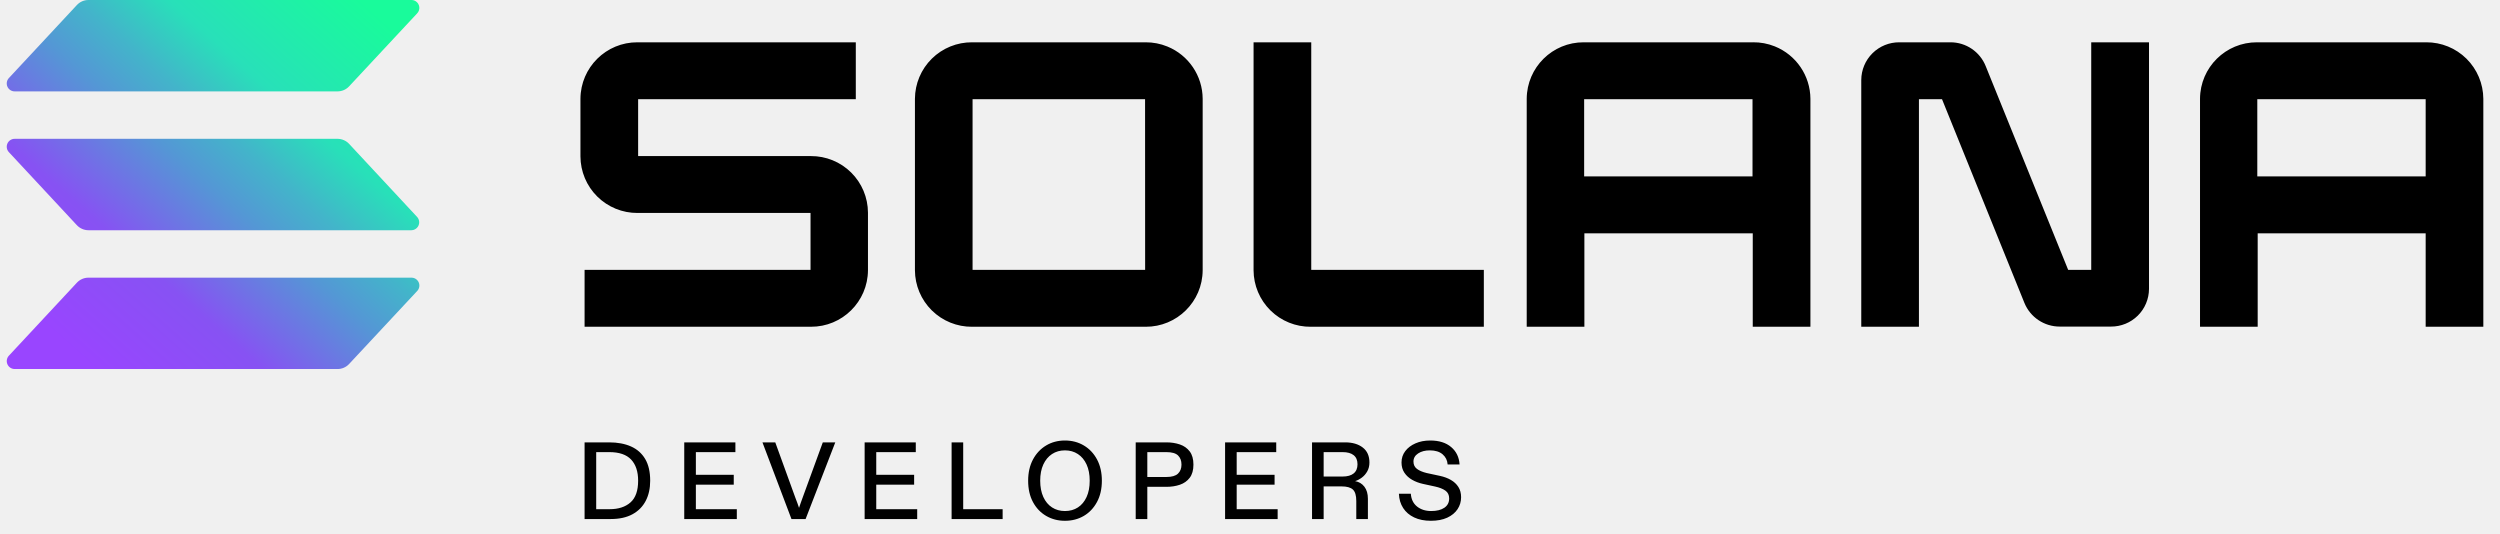
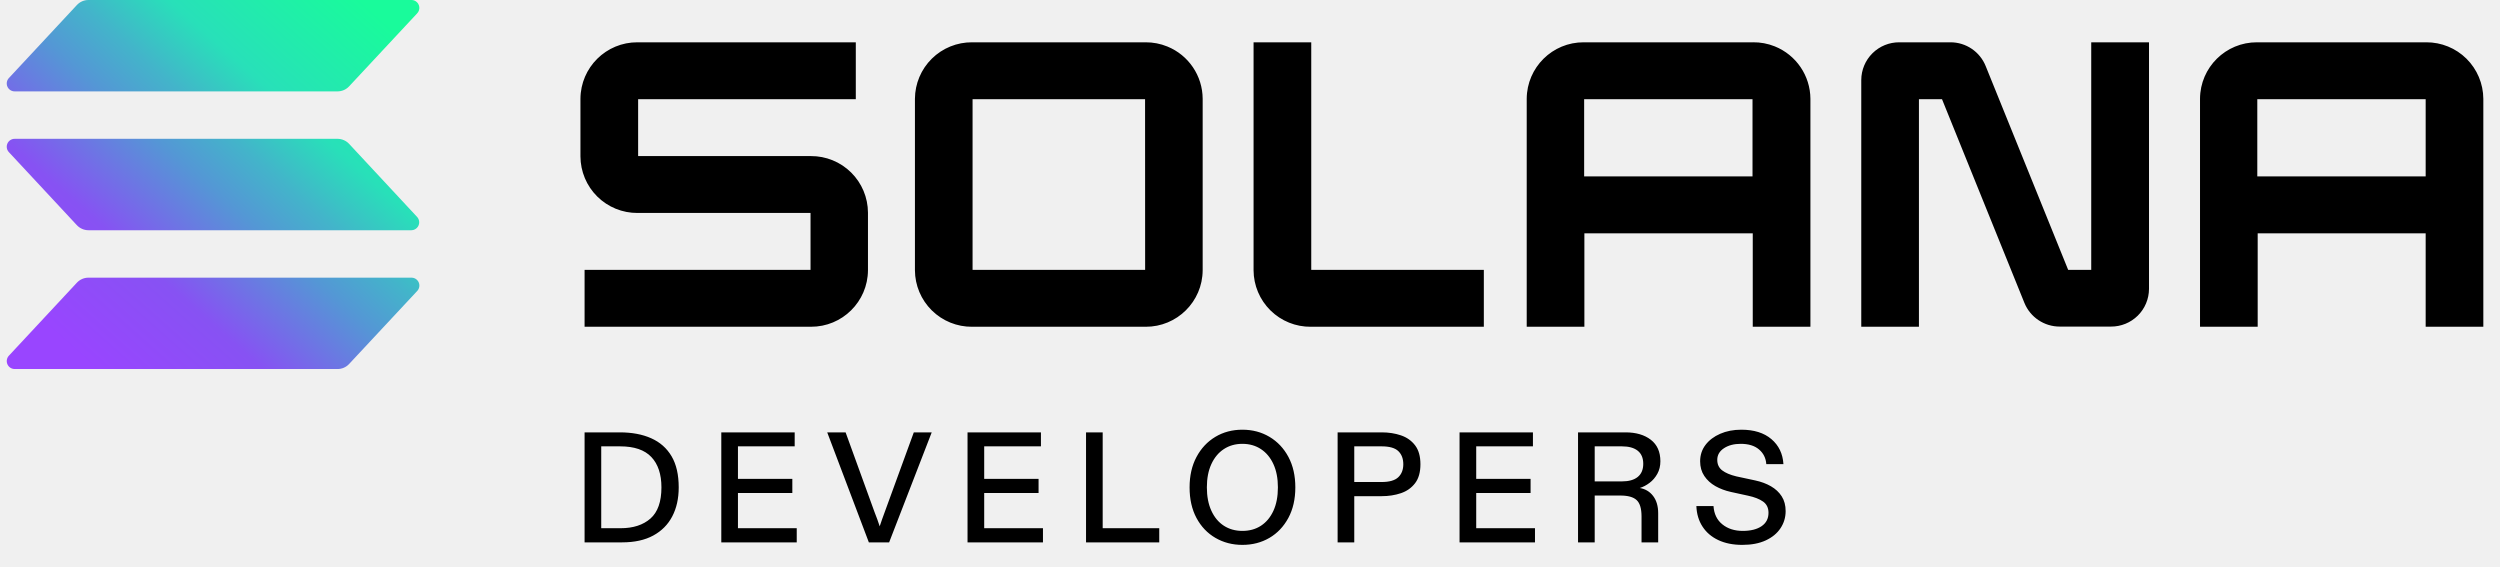
- <svg xmlns="http://www.w3.org/2000/svg" width="150" height="32" viewBox="0 0 150 32" fill="none" role="img" aria-label="Solana Developers">
+ <svg xmlns="http://www.w3.org/2000/svg" width="150" height="34" viewBox="0 0 150 34" fill="none" role="img" aria-label="Solana Developers">
  <mask id="kw92m5ht" width="150" height="23" x="0" y="0" maskUnits="userSpaceOnUse" style="mask-type:luminance">
    <path fill="#fff" d="M0 0h150v22.142H0V0Z" />
  </mask>
  <g mask="url(#kw92m5ht)">
    <path fill="url(#pn47x3vj)" d="m25.033 17.458-4.087 4.382a.945.945 0 0 1-.692.302H.879a.476.476 0 0 1-.348-.798l4.082-4.382a.946.946 0 0 1 .692-.302H24.68a.473.473 0 0 1 .353.798Zm-4.087-8.827a.955.955 0 0 0-.692-.302H.879a.475.475 0 0 0-.348.798l4.082 4.385a.956.956 0 0 0 .692.302H24.68a.476.476 0 0 0 .346-.798l-4.08-4.385ZM.879 5.483h19.375a.945.945 0 0 0 .692-.302L25.033.798a.475.475 0 0 0-.09-.724A.473.473 0 0 0 24.68 0H5.305a.946.946 0 0 0-.692.302L.531 4.685a.475.475 0 0 0 .348.798Z" />
    <path fill="#000000" d="M48.653 9.365H38.288V5.95h13.06V2.538H38.252a3.407 3.407 0 0 0-3.425 3.388v3.46a3.406 3.406 0 0 0 3.425 3.392h10.38v3.414H35.075v3.413h13.578a3.408 3.408 0 0 0 3.425-3.388v-3.46a3.406 3.406 0 0 0-3.425-3.392Zm20.08-6.827H58.33a3.407 3.407 0 0 0-3.434 3.388v10.291a3.405 3.405 0 0 0 3.434 3.389h10.405a3.407 3.407 0 0 0 3.425-3.389V5.926a3.403 3.403 0 0 0-2.12-3.136 3.406 3.406 0 0 0-1.305-.252Zm-.025 13.654H58.354V5.952h10.35l.004 10.24Zm36.468-13.654H95.028a3.407 3.407 0 0 0-3.425 3.388v13.68h3.46v-5.607h10.102v5.607h3.46V5.926a3.413 3.413 0 0 0-2.136-3.143 3.408 3.408 0 0 0-1.313-.246Zm-.025 8.047H95.049V5.951h10.102v4.634Zm40.424-8.047h-10.149a3.406 3.406 0 0 0-3.425 3.388v13.68h3.46v-5.607h10.079v5.607H149V5.926a3.416 3.416 0 0 0-1.011-2.403 3.407 3.407 0 0 0-2.414-.985Zm-.035 8.047h-10.102V5.951h10.102v4.634Zm-20.066 5.607h-1.384l-4.948-12.224a2.274 2.274 0 0 0-2.113-1.43h-3.07a2.27 2.27 0 0 0-2.283 2.26v14.808h3.46V5.95h1.384l4.945 12.225a2.285 2.285 0 0 0 2.122 1.42h3.07a2.27 2.27 0 0 0 2.283-2.26V2.538h-3.466v13.654Zm-46.8-13.654h-3.46v13.68a3.405 3.405 0 0 0 3.438 3.388H89.03v-3.414H78.675V2.538Z" />
  </g>
  <defs>
    <linearGradient id="pn47x3vj" x1="2.494" x2="22.809" y1="22.671" y2="-.233" gradientUnits="userSpaceOnUse">
      <stop offset=".08" stop-color="#9945FF" />
      <stop offset=".3" stop-color="#8752F3" />
      <stop offset=".5" stop-color="#5497D5" />
      <stop offset=".6" stop-color="#43B4CA" />
      <stop offset=".72" stop-color="#28E0B9" />
      <stop offset=".97" stop-color="#19FB9B" />
    </linearGradient>
  </defs>
-   <path fill="#000000" d="M36.646 31.142L35.075 31.142L35.075 26.542L36.547 26.542Q37.309 26.542 37.861 26.788Q38.413 27.035 38.712 27.541Q39.011 28.047 39.011 28.842Q39.011 29.539 38.742 30.054Q38.472 30.570 37.947 30.856Q37.421 31.142 36.646 31.142M36.560 27.127L35.772 27.127L35.772 30.551L36.580 30.551Q37.368 30.551 37.828 30.146Q38.288 29.742 38.288 28.842Q38.288 28.021 37.868 27.574Q37.447 27.127 36.560 27.127M44.209 30.551L44.209 31.142L41.055 31.142L41.055 26.542L44.124 26.542L44.124 27.127L41.752 27.127L41.752 28.487L44.025 28.487L44.025 29.079L41.752 29.079L41.752 30.551M50.117 26.542L48.336 31.142L47.488 31.142L45.747 26.542L46.516 26.542L47.725 29.874Q47.784 30.031 47.840 30.176Q47.896 30.321 47.942 30.472Q47.994 30.321 48.044 30.173Q48.093 30.025 48.152 29.874L49.368 26.542M55.032 30.551L55.032 31.142L51.878 31.142L51.878 26.542L54.947 26.542L54.947 27.127L52.575 27.127L52.575 28.487L54.848 28.487L54.848 29.079L52.575 29.079L52.575 30.551M60.158 30.551L60.158 31.142L57.096 31.142L57.096 26.542L57.792 26.542L57.792 30.551M63.897 31.247Q63.273 31.247 62.770 30.955Q62.268 30.662 61.978 30.123Q61.689 29.585 61.689 28.842Q61.689 28.113 61.978 27.570Q62.268 27.028 62.767 26.729Q63.266 26.430 63.897 26.430Q64.528 26.430 65.031 26.729Q65.534 27.028 65.823 27.570Q66.112 28.113 66.112 28.842Q66.112 29.578 65.819 30.120Q65.527 30.662 65.028 30.955Q64.528 31.247 63.897 31.247M63.897 30.662Q64.344 30.662 64.676 30.445Q65.008 30.229 65.195 29.821Q65.382 29.414 65.382 28.842Q65.382 28.277 65.195 27.869Q65.008 27.462 64.673 27.242Q64.338 27.022 63.897 27.022Q63.457 27.022 63.122 27.242Q62.787 27.462 62.599 27.869Q62.412 28.277 62.412 28.842Q62.412 29.407 62.599 29.818Q62.787 30.229 63.122 30.445Q63.457 30.662 63.897 30.662M68.839 29.210L68.839 31.142L68.142 31.142L68.142 26.542L69.989 26.542Q70.423 26.542 70.791 26.667Q71.159 26.792 71.382 27.084Q71.606 27.377 71.606 27.876Q71.606 28.375 71.382 28.668Q71.159 28.960 70.791 29.085Q70.423 29.210 69.989 29.210L68.839 29.210M69.982 27.127L68.839 27.127L68.839 28.619L69.982 28.619Q70.469 28.619 70.679 28.418Q70.889 28.218 70.889 27.876Q70.889 27.528 70.682 27.327Q70.475 27.127 69.982 27.127M76.659 30.551L76.659 31.142L73.505 31.142L73.505 26.542L76.574 26.542L76.574 27.127L74.201 27.127L74.201 28.487L76.475 28.487L76.475 29.079L74.201 29.079L74.201 30.551M79.419 29.184L79.419 31.142L78.722 31.142L78.722 26.542L80.707 26.542Q81.364 26.542 81.765 26.851Q82.166 27.160 82.166 27.751Q82.166 28.047 82.038 28.277Q81.910 28.507 81.712 28.655Q81.515 28.803 81.305 28.868Q81.653 28.927 81.864 29.203Q82.074 29.479 82.074 29.926L82.074 31.142L81.377 31.142L81.377 30.058Q81.377 29.565 81.174 29.374Q80.970 29.184 80.490 29.184L79.419 29.184M80.556 27.127L79.419 27.127L79.419 28.592L80.556 28.592Q80.990 28.592 81.220 28.405Q81.450 28.218 81.450 27.856Q81.450 27.495 81.220 27.311Q80.990 27.127 80.556 27.127M85.852 31.247Q85.274 31.247 84.850 31.047Q84.426 30.846 84.190 30.482Q83.953 30.117 83.934 29.624L84.650 29.624Q84.683 30.117 85.021 30.390Q85.360 30.662 85.872 30.662Q86.372 30.662 86.661 30.465Q86.950 30.268 86.950 29.907Q86.950 29.598 86.723 29.437Q86.496 29.276 86.096 29.190L85.373 29.033Q85.018 28.954 84.729 28.789Q84.440 28.625 84.265 28.366Q84.091 28.106 84.091 27.751Q84.091 27.363 84.315 27.068Q84.538 26.772 84.929 26.601Q85.320 26.430 85.813 26.430Q86.608 26.430 87.071 26.825Q87.535 27.219 87.574 27.869L86.858 27.869Q86.832 27.495 86.556 27.258Q86.280 27.022 85.787 27.022Q85.366 27.022 85.087 27.206Q84.808 27.390 84.808 27.692Q84.808 27.975 85.015 28.132Q85.222 28.290 85.603 28.382L86.398 28.553Q86.766 28.632 87.052 28.796Q87.338 28.960 87.502 29.217Q87.666 29.473 87.666 29.834Q87.666 30.229 87.453 30.551Q87.239 30.873 86.835 31.060Q86.431 31.247 85.852 31.247" />
+   <path fill="#000000" d="M37.328 32.542L35.075 32.542L35.075 25.942L37.187 25.942Q38.281 25.942 39.073 26.296Q39.865 26.649 40.294 27.375Q40.723 28.101 40.723 29.242Q40.723 30.241 40.336 30.982Q39.950 31.722 39.195 32.132Q38.441 32.542 37.328 32.542M37.206 26.781L36.074 26.781L36.074 31.693L37.234 31.693Q38.366 31.693 39.026 31.114Q39.686 30.534 39.686 29.242Q39.686 28.063 39.082 27.422Q38.479 26.781 37.206 26.781M47.804 31.693L47.804 32.542L43.278 32.542L43.278 25.942L47.681 25.942L47.681 26.781L44.277 26.781L44.277 28.733L47.540 28.733L47.540 29.581L44.277 29.581L44.277 31.693M55.903 25.942L53.348 32.542L52.131 32.542L49.633 25.942L50.736 25.942L52.471 30.722Q52.556 30.949 52.636 31.156Q52.716 31.363 52.782 31.580Q52.857 31.363 52.928 31.151Q52.999 30.939 53.084 30.722L54.828 25.942M62.578 31.693L62.578 32.542L58.052 32.542L58.052 25.942L62.456 25.942L62.456 26.781L59.052 26.781L59.052 28.733L62.314 28.733L62.314 29.581L59.052 29.581L59.052 31.693M69.555 31.693L69.555 32.542L65.162 32.542L65.162 25.942L66.161 25.942L66.161 31.693M74.543 32.693Q73.647 32.693 72.926 32.273Q72.205 31.854 71.790 31.081Q71.375 30.307 71.375 29.242Q71.375 28.195 71.790 27.418Q72.205 26.640 72.921 26.211Q73.638 25.782 74.543 25.782Q75.448 25.782 76.169 26.211Q76.891 26.640 77.306 27.418Q77.720 28.195 77.720 29.242Q77.720 30.298 77.301 31.076Q76.881 31.854 76.165 32.273Q75.448 32.693 74.543 32.693M74.543 31.854Q75.184 31.854 75.660 31.543Q76.136 31.231 76.405 30.647Q76.674 30.062 76.674 29.242Q76.674 28.431 76.405 27.847Q76.136 27.262 75.656 26.946Q75.175 26.630 74.543 26.630Q73.911 26.630 73.430 26.946Q72.950 27.262 72.681 27.847Q72.412 28.431 72.412 29.242Q72.412 30.053 72.681 30.642Q72.950 31.231 73.430 31.543Q73.911 31.854 74.543 31.854M81.256 29.770L81.256 32.542L80.257 32.542L80.257 25.942L82.906 25.942Q83.528 25.942 84.056 26.121Q84.584 26.300 84.905 26.720Q85.226 27.139 85.226 27.856Q85.226 28.573 84.905 28.992Q84.584 29.412 84.056 29.591Q83.528 29.770 82.906 29.770L81.256 29.770M82.897 26.781L81.256 26.781L81.256 28.921L82.897 28.921Q83.594 28.921 83.896 28.634Q84.198 28.346 84.198 27.856Q84.198 27.356 83.901 27.069Q83.604 26.781 82.897 26.781M92.099 31.693L92.099 32.542L87.573 32.542L87.573 25.942L91.976 25.942L91.976 26.781L88.573 26.781L88.573 28.733L91.835 28.733L91.835 29.581L88.573 29.581L88.573 31.693M95.682 29.732L95.682 32.542L94.682 32.542L94.682 25.942L97.530 25.942Q98.473 25.942 99.048 26.385Q99.623 26.828 99.623 27.677Q99.623 28.101 99.439 28.431Q99.255 28.761 98.972 28.973Q98.690 29.185 98.388 29.280Q98.888 29.365 99.189 29.761Q99.491 30.157 99.491 30.798L99.491 32.542L98.492 32.542L98.492 30.986Q98.492 30.279 98.199 30.006Q97.907 29.732 97.219 29.732L95.682 29.732M97.313 26.781L95.682 26.781L95.682 28.884L97.313 28.884Q97.935 28.884 98.265 28.615Q98.595 28.346 98.595 27.828Q98.595 27.309 98.265 27.045Q97.935 26.781 97.313 26.781M104.535 32.693Q103.706 32.693 103.097 32.405Q102.489 32.118 102.150 31.594Q101.810 31.071 101.782 30.364L102.810 30.364Q102.857 31.071 103.343 31.462Q103.828 31.854 104.564 31.854Q105.280 31.854 105.695 31.571Q106.110 31.288 106.110 30.769Q106.110 30.326 105.785 30.095Q105.459 29.864 104.884 29.742L103.847 29.515Q103.338 29.402 102.923 29.167Q102.508 28.931 102.258 28.558Q102.008 28.186 102.008 27.677Q102.008 27.121 102.329 26.696Q102.650 26.272 103.211 26.027Q103.772 25.782 104.479 25.782Q105.620 25.782 106.284 26.347Q106.949 26.913 107.006 27.847L105.978 27.847Q105.940 27.309 105.544 26.970Q105.148 26.630 104.441 26.630Q103.838 26.630 103.437 26.894Q103.036 27.158 103.036 27.592Q103.036 27.997 103.333 28.224Q103.630 28.450 104.177 28.582L105.318 28.827Q105.846 28.940 106.256 29.176Q106.666 29.412 106.902 29.779Q107.138 30.147 107.138 30.666Q107.138 31.231 106.831 31.693Q106.525 32.155 105.945 32.424Q105.365 32.693 104.535 32.693" />
</svg>
